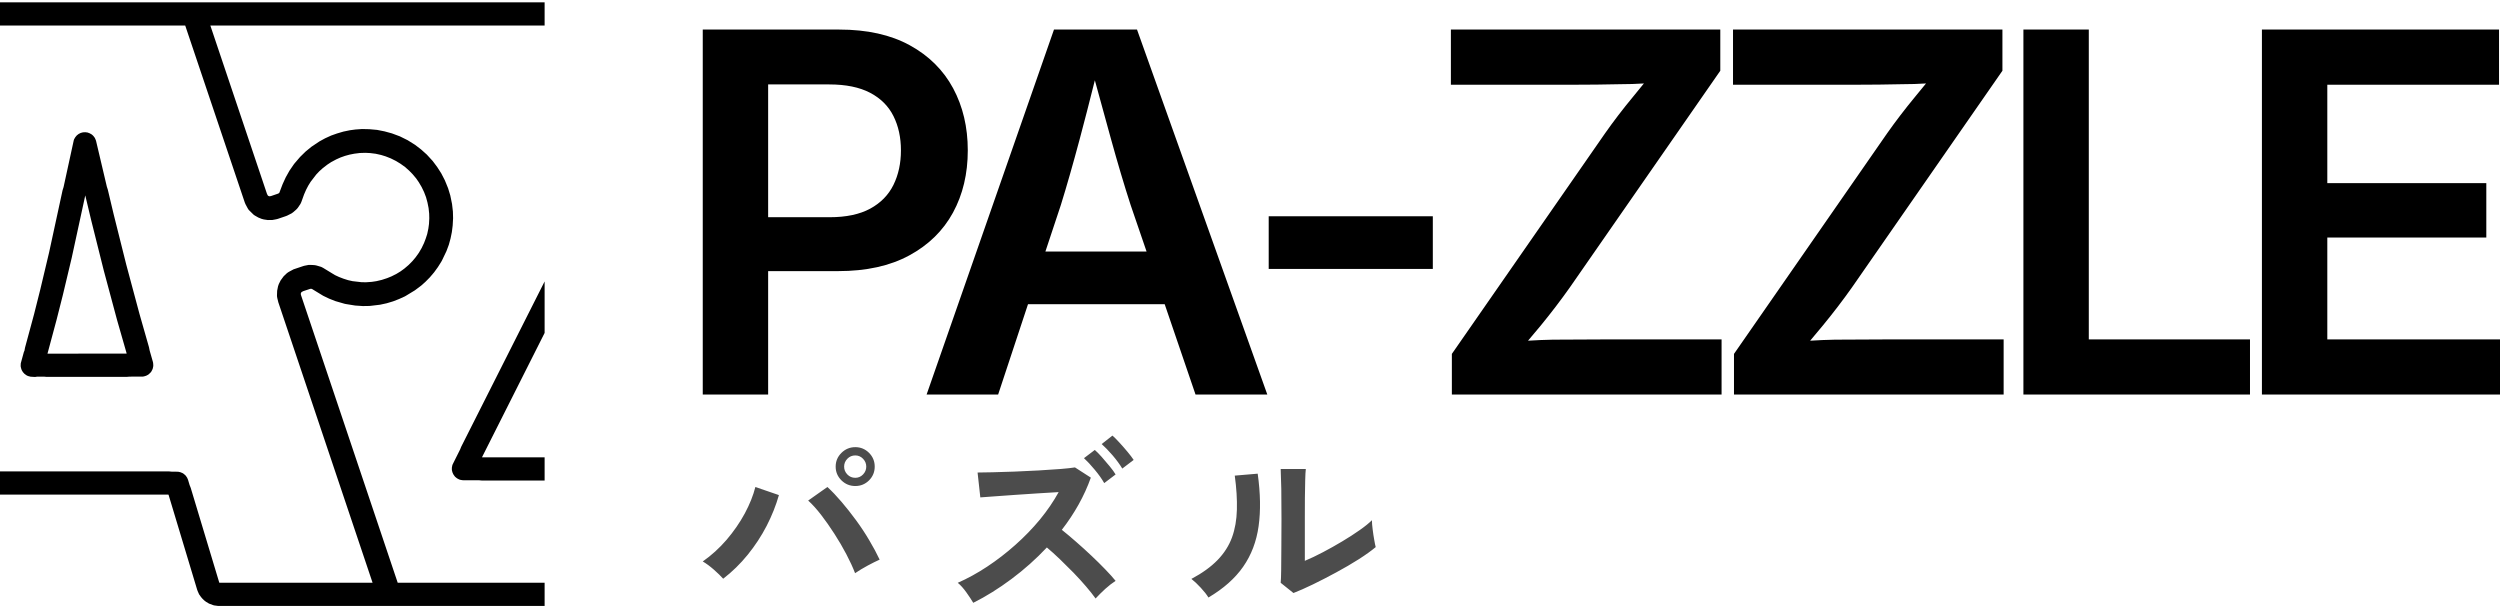
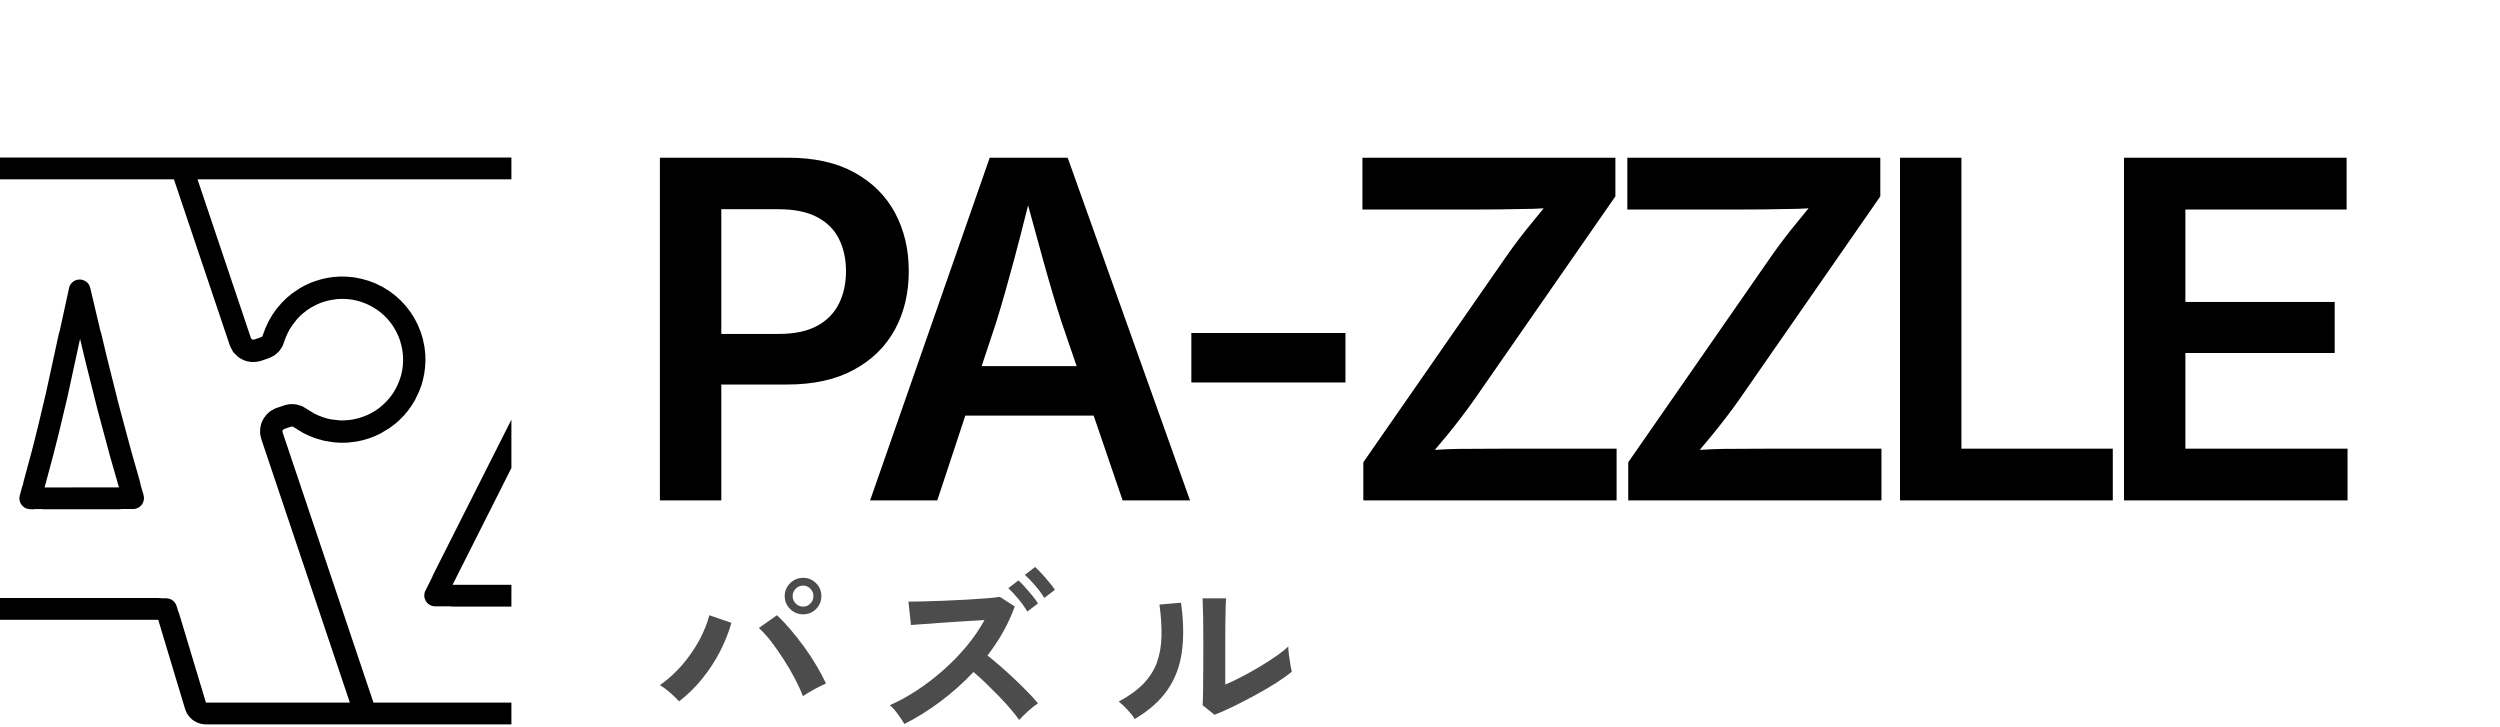
- <svg xmlns="http://www.w3.org/2000/svg" viewBox="0 0 410.99 100.00" fill="currentColor">
+ <svg xmlns="http://www.w3.org/2000/svg" viewBox="0.00 -27.20 437.68 127.20" fill="currentColor">
  <path d="M4.11 60.65 3.58 62.59 3.56 62.99 3.57 63.19 3.67 63.57 3.74 63.76 3.94 64.1 4.2 64.39 4.52 64.63 4.7 64.73 4.88 64.8 5.27 64.9 5.9 64.94 6.1 64.94 6.42 64.89 7.58 64.89 7.98 64.93 21.83 64.93 22.33 64.89 24.61 64.88 24.8 64.85 25.17 64.74 25.52 64.56 25.67 64.44 25.95 64.17 26.07 64.02 26.25 63.67 26.32 63.49 26.4 63.11 26.41 62.92 26.38 62.53 26.34 62.34 25.78 60.38 25.67 59.83 24.03 54.08 21.75 45.58 19.58 36.91 18.57 32.66 18.41 32.17 16.56 24.32 16.5 24.13 16.34 23.76 16.1 23.44 15.96 23.3 15.81 23.17 15.46 22.97 15.09 22.83 14.69 22.78 14.3 22.8 13.91 22.9 13.55 23.08 13.24 23.32 12.98 23.63 12.78 23.97 12.71 24.16 10.95 32.24 10.78 32.78 8.45 43.53 6.93 49.92 5.87 54.13 4.31 59.9 4.22 60.4ZM9.74 55.12 10.82 50.86 12.35 44.44 14.69 33.66 15.69 37.86 17.88 46.61 20.17 55.14 21.8 60.82 21.81 60.92 8.18 60.93ZM29.06 85.31 33.97 101.61 34.06 101.85 34.3 102.39 34.64 102.87 34.9 103.17 35.18 103.44 35.49 103.68 36.01 103.99 36.65 104.23 36.87 104.3 37.54 104.39 37.77 104.4 93.83 104.4 93.83 100.4 68.52 100.4 51.87 50.88 51.82 50.68 51.83 50.55 51.87 50.43 51.98 50.3 52.25 50.16 53.4 49.78 53.54 49.75 53.66 49.76 53.76 49.79 55.68 50.96 56.7 51.45 57.79 51.88 59.35 52.33 59.58 52.38 61.19 52.64 62.51 52.73 63.7 52.71 65.47 52.5 66.62 52.25 67.72 51.92 68.75 51.52 69.76 51.06 69.95 50.95 71.48 50.02 72.56 49.21 73.29 48.56 74.05 47.79 74.79 46.92 75.45 46.01 76.04 45.07 76.15 44.87 76.92 43.26 77.33 42.16 77.63 41.06 77.85 39.98 77.99 38.86 78.06 37.6 78.03 36.45 77.88 35.15 77.58 33.68 77.2 32.43 76.64 31.06 76.02 29.86 75.32 28.77 74.54 27.73 73.53 26.63 72.56 25.76 71.52 24.96 70.24 24.16 68.89 23.49 67.52 22.98 66.24 22.63 64.97 22.38 63.64 22.26 62.37 22.23 61.25 22.31 60.28 22.44 59.17 22.67 58.08 22.99 57.06 23.35 56.01 23.83 55.04 24.36 53.65 25.29 52.65 26.11 51.7 27.04 50.74 28.16 50.61 28.33 49.87 29.41 49.23 30.55 48.69 31.73 48.13 33.2 48.05 33.28 47.91 33.36 46.68 33.78 46.42 33.82 46.24 33.76 46.12 33.65 45.99 33.38 36.24 4.4 93.83 4.4 93.83 0.4 0 0.4 0 4.4 31.91 4.4 42.17 34.88 42.3 35.19 42.66 35.86 42.76 36.03 42.88 36.19 43.56 36.86 43.73 37.02 43.93 37.15 44.51 37.48 45.08 37.71 45.46 37.81 46.14 37.91 46.93 37.9 47.58 37.78 47.86 37.71 49.24 37.24 49.47 37.15 50.24 36.76 50.53 36.55 51 36.14 51.17 35.97 51.32 35.79 51.76 35.14 51.91 34.82 52.39 33.49 52.73 32.71 53.11 31.98 53.52 31.32 54.48 30.07 55.02 29.5 55.62 28.96 56.4 28.36 57.07 27.92 57.93 27.46 58.67 27.13 59.43 26.86 60.23 26.64 61.04 26.48 61.99 26.36 62.94 26.33 63.76 26.37 64.72 26.49 65.66 26.7 66.44 26.94 67.33 27.29 68.19 27.72 69 28.21 69.78 28.77 70.49 29.4 71.07 29.99 71.7 30.74 72.15 31.39 72.64 32.22 73.06 33.09 73.4 33.98 73.65 34.9 73.84 35.85 73.94 36.8 73.96 37.61 73.91 38.58 73.8 39.39 73.6 40.33 73.35 41.1 73.06 41.86 72.64 42.74 72.16 43.56 71.6 44.34 71.07 44.97 70.4 45.65 69.66 46.28 69 46.76 68.31 47.18 67.46 47.61 66.7 47.92 65.78 48.22 64.85 48.44 64.05 48.56 63.07 48.63 62.29 48.62 60.74 48.44 59.98 48.27 59.19 48.02 58.41 47.72 57.7 47.39 55.65 46.14 55.33 45.98 54.56 45.75 54.33 45.7 54.1 45.67 53.47 45.64 53.13 45.65 52.42 45.79 52.19 45.86 50.58 46.4 49.76 46.84 49.56 46.97 49.37 47.12 48.87 47.6 48.35 48.31 48.05 48.91 47.97 49.12 47.9 49.34 47.75 50.09 47.72 50.87 47.73 51.1 47.77 51.34 47.95 52.08 64.19 100.4 37.89 100.4 37.78 100.39 32.86 84.06 32.66 83.55 32.4 82.68 32.25 82.32 32.03 81.99 31.9 81.85 31.6 81.6 31.43 81.5 31.06 81.35 30.68 81.27 29.59 81.26 29.03 81.21 0 81.21 0 85.21 28.92 85.21 29.02 85.22ZM93.83 57.36 93.83 48.49 79.45 76.99 79.28 77.42 77.98 80.02 77.92 80.2 77.85 80.58 77.85 80.97 77.94 81.35 78.09 81.7 78.31 82.02 78.44 82.17 78.74 82.41 79.08 82.59 79.27 82.66 79.65 82.73 79.84 82.74 82.47 82.74 83.03 82.79 93.83 82.79 93.83 78.79 83.14 78.79 83.04 78.78Z" fill-rule="evenodd" transform="scale(0.9542)" />
-   <path d="M115.53 64.86V4.86H137.96Q144.85 4.86 149.56 7.44Q154.27 10.02 156.69 14.51Q159.1 19 159.1 24.72Q159.1 30.48 156.67 34.95Q154.23 39.42 149.48 41.99Q144.73 44.57 137.8 44.57H126.28V64.86ZM126.28 35.71H136.39Q140.46 35.71 143.06 34.3Q145.65 32.89 146.88 30.4Q148.11 27.9 148.11 24.72Q148.11 21.54 146.88 19.08Q145.65 16.62 143.04 15.25Q140.42 13.88 136.31 13.88H126.28ZM152.33 64.86 173.27 4.86H186.92L208.34 64.86H196.54L191.47 50.01H169L164.09 64.86ZM188.49 41.35 185.87 33.7Q184.3 28.86 182.61 22.74Q181.4 18.4 179.99 13.2Q178.67 18.48 177.5 22.86Q175.85 29.03 174.4 33.7L171.86 41.35ZM235.55 35.55V44.21H208.57V35.55ZM238.68 64.86V58.18L263.85 21.94Q265.94 18.96 268.44 15.94Q269.32 14.85 270.25 13.72Q268.36 13.84 266.47 13.84Q262.52 13.93 258.57 13.93H238.52V4.86H282.81V11.63L258.09 47.23Q255.87 50.37 253.3 53.51Q252.25 54.76 251.2 56.01Q253.26 55.88 255.27 55.84Q259.3 55.8 263.32 55.8H283.02V64.86ZM285.06 64.86V58.18L310.22 21.94Q312.32 18.96 314.81 15.94Q315.7 14.85 316.63 13.72Q314.73 13.84 312.84 13.84Q308.9 13.93 304.95 13.93H284.9V4.86H329.19V11.63L304.47 47.23Q302.25 50.37 299.67 53.51Q298.63 54.76 297.58 56.01Q299.63 55.88 301.65 55.84Q305.67 55.8 309.7 55.8H329.39V64.86ZM332.64 64.86V4.86H343.39V55.8H369.89V64.86ZM371.85 64.86V4.86H410.83V13.93H382.6V30.11H408.74V39.05H382.6V55.8H410.99V64.86Z" />
-   <path d="M118.89 95.14Q118.31 94.49 117.36 93.65Q116.4 92.81 115.53 92.3Q117.66 90.81 119.44 88.75Q121.21 86.68 122.44 84.41Q123.66 82.13 124.18 80.06L128.05 81.39Q127.34 83.9 126.04 86.44Q124.73 88.97 122.92 91.2Q121.12 93.42 118.89 95.14ZM140.57 94.23Q140.03 92.81 139.14 91.12Q138.25 89.42 137.17 87.75Q136.09 86.07 134.98 84.63Q133.86 83.19 132.86 82.29L136.02 80.06Q137.15 81.1 138.36 82.52Q139.57 83.94 140.75 85.55Q141.93 87.16 142.91 88.83Q143.9 90.49 144.61 92Q143.8 92.36 142.66 92.97Q141.51 93.59 140.57 94.23ZM140.61 79.9Q139.28 79.9 138.33 78.97Q137.38 78.03 137.38 76.71Q137.38 75.39 138.33 74.45Q139.28 73.51 140.61 73.51Q141.93 73.51 142.87 74.45Q143.8 75.39 143.8 76.71Q143.8 78.03 142.87 78.97Q141.93 79.9 140.61 79.9ZM140.61 78.55Q141.35 78.55 141.88 78Q142.41 77.45 142.41 76.71Q142.41 75.97 141.88 75.42Q141.35 74.87 140.61 74.87Q139.83 74.87 139.3 75.42Q138.77 75.97 138.77 76.71Q138.77 77.45 139.3 78Q139.83 78.55 140.61 78.55ZM160 99.1Q159.58 98.39 158.87 97.39Q158.16 96.39 157.45 95.81Q159.87 94.75 162.29 93.15Q164.71 91.55 166.92 89.58Q169.13 87.62 170.96 85.41Q172.78 83.19 174.04 80.9Q172.46 81 170.57 81.11Q168.68 81.23 166.83 81.36Q164.97 81.48 163.47 81.6Q161.97 81.71 161.16 81.77L160.71 77.68Q161.52 77.68 163.13 77.64Q164.75 77.61 166.75 77.53Q168.75 77.45 170.75 77.34Q172.75 77.22 174.35 77.1Q175.94 76.97 176.72 76.84L179.33 78.52Q178.53 80.77 177.32 82.94Q176.11 85.1 174.56 87.1Q175.69 88 176.94 89.1Q178.2 90.2 179.43 91.36Q180.66 92.52 181.69 93.59Q182.72 94.65 183.4 95.49Q182.59 96.01 181.7 96.81Q180.82 97.62 180.11 98.39Q179.49 97.52 178.54 96.41Q177.59 95.3 176.48 94.15Q175.36 93.01 174.23 91.92Q173.1 90.84 172.1 90Q169.43 92.84 166.29 95.18Q163.16 97.52 160 99.1ZM181.53 79.42Q180.95 78.39 179.96 77.21Q178.98 76.03 178.2 75.32L179.98 73.97Q180.43 74.35 181.11 75.11Q181.78 75.87 182.43 76.66Q183.08 77.45 183.4 78ZM184.5 77.03Q183.88 76 182.9 74.85Q181.91 73.71 181.11 73L182.88 71.61Q183.37 72.03 184.04 72.77Q184.72 73.51 185.37 74.29Q186.01 75.06 186.37 75.61ZM212.64 97.49 210.54 95.81Q210.6 95.3 210.62 93.68Q210.64 92.07 210.65 89.84Q210.67 87.62 210.67 85.32Q210.67 82.48 210.64 80.39Q210.6 78.29 210.54 77.1H214.67Q214.6 77.68 214.57 78.95Q214.54 80.23 214.52 81.87Q214.51 83.52 214.51 85.16V92.2Q215.9 91.62 217.49 90.78Q219.09 89.94 220.66 89Q222.22 88.07 223.51 87.16Q224.8 86.26 225.54 85.52Q225.54 86.13 225.66 87.04Q225.77 87.94 225.92 88.76Q226.06 89.58 226.16 89.94Q225.09 90.84 223.37 91.94Q221.64 93.04 219.67 94.1Q217.7 95.17 215.85 96.07Q213.99 96.97 212.64 97.49ZM198.66 98.23Q198.24 97.52 197.4 96.62Q196.57 95.72 195.86 95.17Q198.53 93.75 200.16 92.07Q201.79 90.39 202.54 88.34Q203.28 86.29 203.34 83.78Q203.41 81.26 202.99 78.19L206.76 77.87Q207.44 82.71 206.91 86.5Q206.38 90.29 204.37 93.17Q202.37 96.04 198.66 98.23Z" opacity="0.7" />
+   <path d="M115.53 60.41V0.41H137.96Q144.85 0.41 149.56 2.99Q154.27 5.57 156.69 10.06Q159.1 14.55 159.1 20.27Q159.1 26.03 156.67 30.5Q154.23 34.97 149.48 37.54Q144.73 40.12 137.8 40.12H126.28V60.41ZM126.28 31.26H136.39Q140.46 31.26 143.06 29.85Q145.65 28.44 146.88 25.95Q148.11 23.45 148.11 20.27Q148.11 17.09 146.88 14.63Q145.65 12.17 143.04 10.8Q140.42 9.43 136.31 9.43H126.28ZM152.33 60.41 173.27 0.41H186.92L208.34 60.41H196.54L191.47 45.56H169L164.09 60.41ZM188.49 36.9 185.87 29.25Q184.3 24.41 182.61 18.29Q181.4 13.95 179.99 8.75Q178.67 14.03 177.5 18.41Q175.85 24.58 174.4 29.25L171.86 36.9ZM235.55 31.1V39.76H208.57V31.1ZM238.68 60.41V53.73L263.85 17.49Q265.94 14.51 268.44 11.49Q269.32 10.4 270.25 9.27Q268.36 9.39 266.47 9.39Q262.52 9.48 258.57 9.48H238.52V0.41H282.81V7.18L258.09 42.78Q255.87 45.92 253.3 49.06Q252.25 50.31 251.2 51.56Q253.26 51.43 255.27 51.39Q259.3 51.35 263.32 51.35H283.02V60.41ZM285.06 60.41V53.73L310.22 17.49Q312.32 14.51 314.81 11.49Q315.7 10.4 316.63 9.27Q314.73 9.39 312.84 9.39Q308.9 9.48 304.95 9.48H284.9V0.41H329.19V7.18L304.47 42.78Q302.25 45.92 299.67 49.06Q298.63 50.31 297.58 51.56Q299.63 51.43 301.65 51.39Q305.67 51.35 309.7 51.35H329.39V60.41ZM332.64 60.41V0.41H343.39V51.35H369.89V60.41ZM371.85 60.41V0.41H410.83V9.48H382.6V25.66H408.74V34.6H382.6V51.35H410.99V60.41Z" />
+   <path d="M118.89 95.59Q118.31 94.94 117.36 94.1Q116.4 93.26 115.53 92.75Q117.66 91.26 119.44 89.2Q121.21 87.13 122.44 84.86Q123.66 82.58 124.18 80.51L128.05 81.84Q127.34 84.35 126.04 86.89Q124.73 89.42 122.92 91.65Q121.12 93.87 118.89 95.59ZM140.57 94.68Q140.03 93.26 139.14 91.57Q138.25 89.87 137.17 88.2Q136.09 86.52 134.98 85.08Q133.86 83.64 132.86 82.74L136.02 80.51Q137.15 81.55 138.36 82.97Q139.57 84.39 140.75 86Q141.93 87.61 142.91 89.28Q143.9 90.94 144.61 92.45Q143.8 92.81 142.66 93.42Q141.51 94.04 140.57 94.68ZM140.61 80.35Q139.28 80.35 138.33 79.42Q137.38 78.48 137.38 77.16Q137.38 75.84 138.33 74.9Q139.28 73.96 140.61 73.96Q141.93 73.96 142.87 74.9Q143.8 75.84 143.8 77.16Q143.8 78.48 142.87 79.42Q141.93 80.35 140.61 80.35ZM140.61 79Q141.35 79 141.88 78.45Q142.41 77.9 142.41 77.16Q142.41 76.42 141.88 75.87Q141.35 75.32 140.61 75.32Q139.83 75.32 139.3 75.87Q138.77 76.42 138.77 77.16Q138.77 77.9 139.3 78.45Q139.83 79 140.61 79ZM158.33 99.55Q157.91 98.84 157.2 97.84Q156.49 96.84 155.78 96.26Q158.2 95.2 160.62 93.6Q163.04 92 165.25 90.03Q167.46 88.07 169.28 85.86Q171.11 83.64 172.36 81.35Q170.78 81.45 168.9 81.56Q167.01 81.68 165.15 81.81Q163.3 81.93 161.8 82.05Q160.3 82.16 159.49 82.22L159.04 78.13Q159.84 78.13 161.46 78.09Q163.07 78.06 165.07 77.98Q167.07 77.9 169.07 77.79Q171.07 77.67 172.67 77.55Q174.27 77.42 175.04 77.29L177.66 78.97Q176.85 81.22 175.64 83.39Q174.43 85.55 172.88 87.55Q174.01 88.45 175.27 89.55Q176.53 90.65 177.75 91.81Q178.98 92.97 180.01 94.04Q181.05 95.1 181.72 95.94Q180.92 96.46 180.03 97.26Q179.14 98.07 178.43 98.84Q177.82 97.97 176.87 96.86Q175.91 95.75 174.8 94.6Q173.69 93.46 172.56 92.37Q171.43 91.29 170.43 90.45Q167.75 93.29 164.62 95.63Q161.49 97.97 158.33 99.55ZM179.85 79.87Q179.27 78.84 178.29 77.66Q177.3 76.48 176.53 75.77L178.3 74.42Q178.75 74.8 179.43 75.56Q180.11 76.32 180.76 77.11Q181.4 77.9 181.72 78.45ZM182.82 77.48Q182.21 76.45 181.22 75.3Q180.24 74.16 179.43 73.45L181.21 72.06Q181.69 72.48 182.37 73.22Q183.05 73.96 183.69 74.74Q184.34 75.51 184.69 76.06ZM212.64 97.94 210.54 96.26Q210.6 95.75 210.62 94.13Q210.64 92.52 210.65 90.29Q210.67 88.07 210.67 85.77Q210.67 82.93 210.64 80.84Q210.6 78.74 210.54 77.55H214.67Q214.6 78.13 214.57 79.4Q214.54 80.68 214.52 82.32Q214.51 83.97 214.51 85.61V92.65Q215.9 92.07 217.49 91.23Q219.09 90.39 220.66 89.45Q222.22 88.52 223.51 87.61Q224.8 86.71 225.54 85.97Q225.54 86.58 225.66 87.49Q225.77 88.39 225.92 89.21Q226.06 90.03 226.16 90.39Q225.09 91.29 223.37 92.39Q221.64 93.49 219.67 94.55Q217.7 95.62 215.85 96.52Q213.99 97.42 212.64 97.94ZM198.66 98.68Q198.24 97.97 197.4 97.07Q196.57 96.17 195.86 95.62Q198.53 94.2 200.16 92.52Q201.79 90.84 202.54 88.79Q203.28 86.74 203.34 84.23Q203.41 81.71 202.99 78.64L206.76 78.32Q207.44 83.16 206.91 86.95Q206.38 90.74 204.37 93.62Q202.37 96.49 198.66 98.68Z" opacity="0.7" />
</svg>
